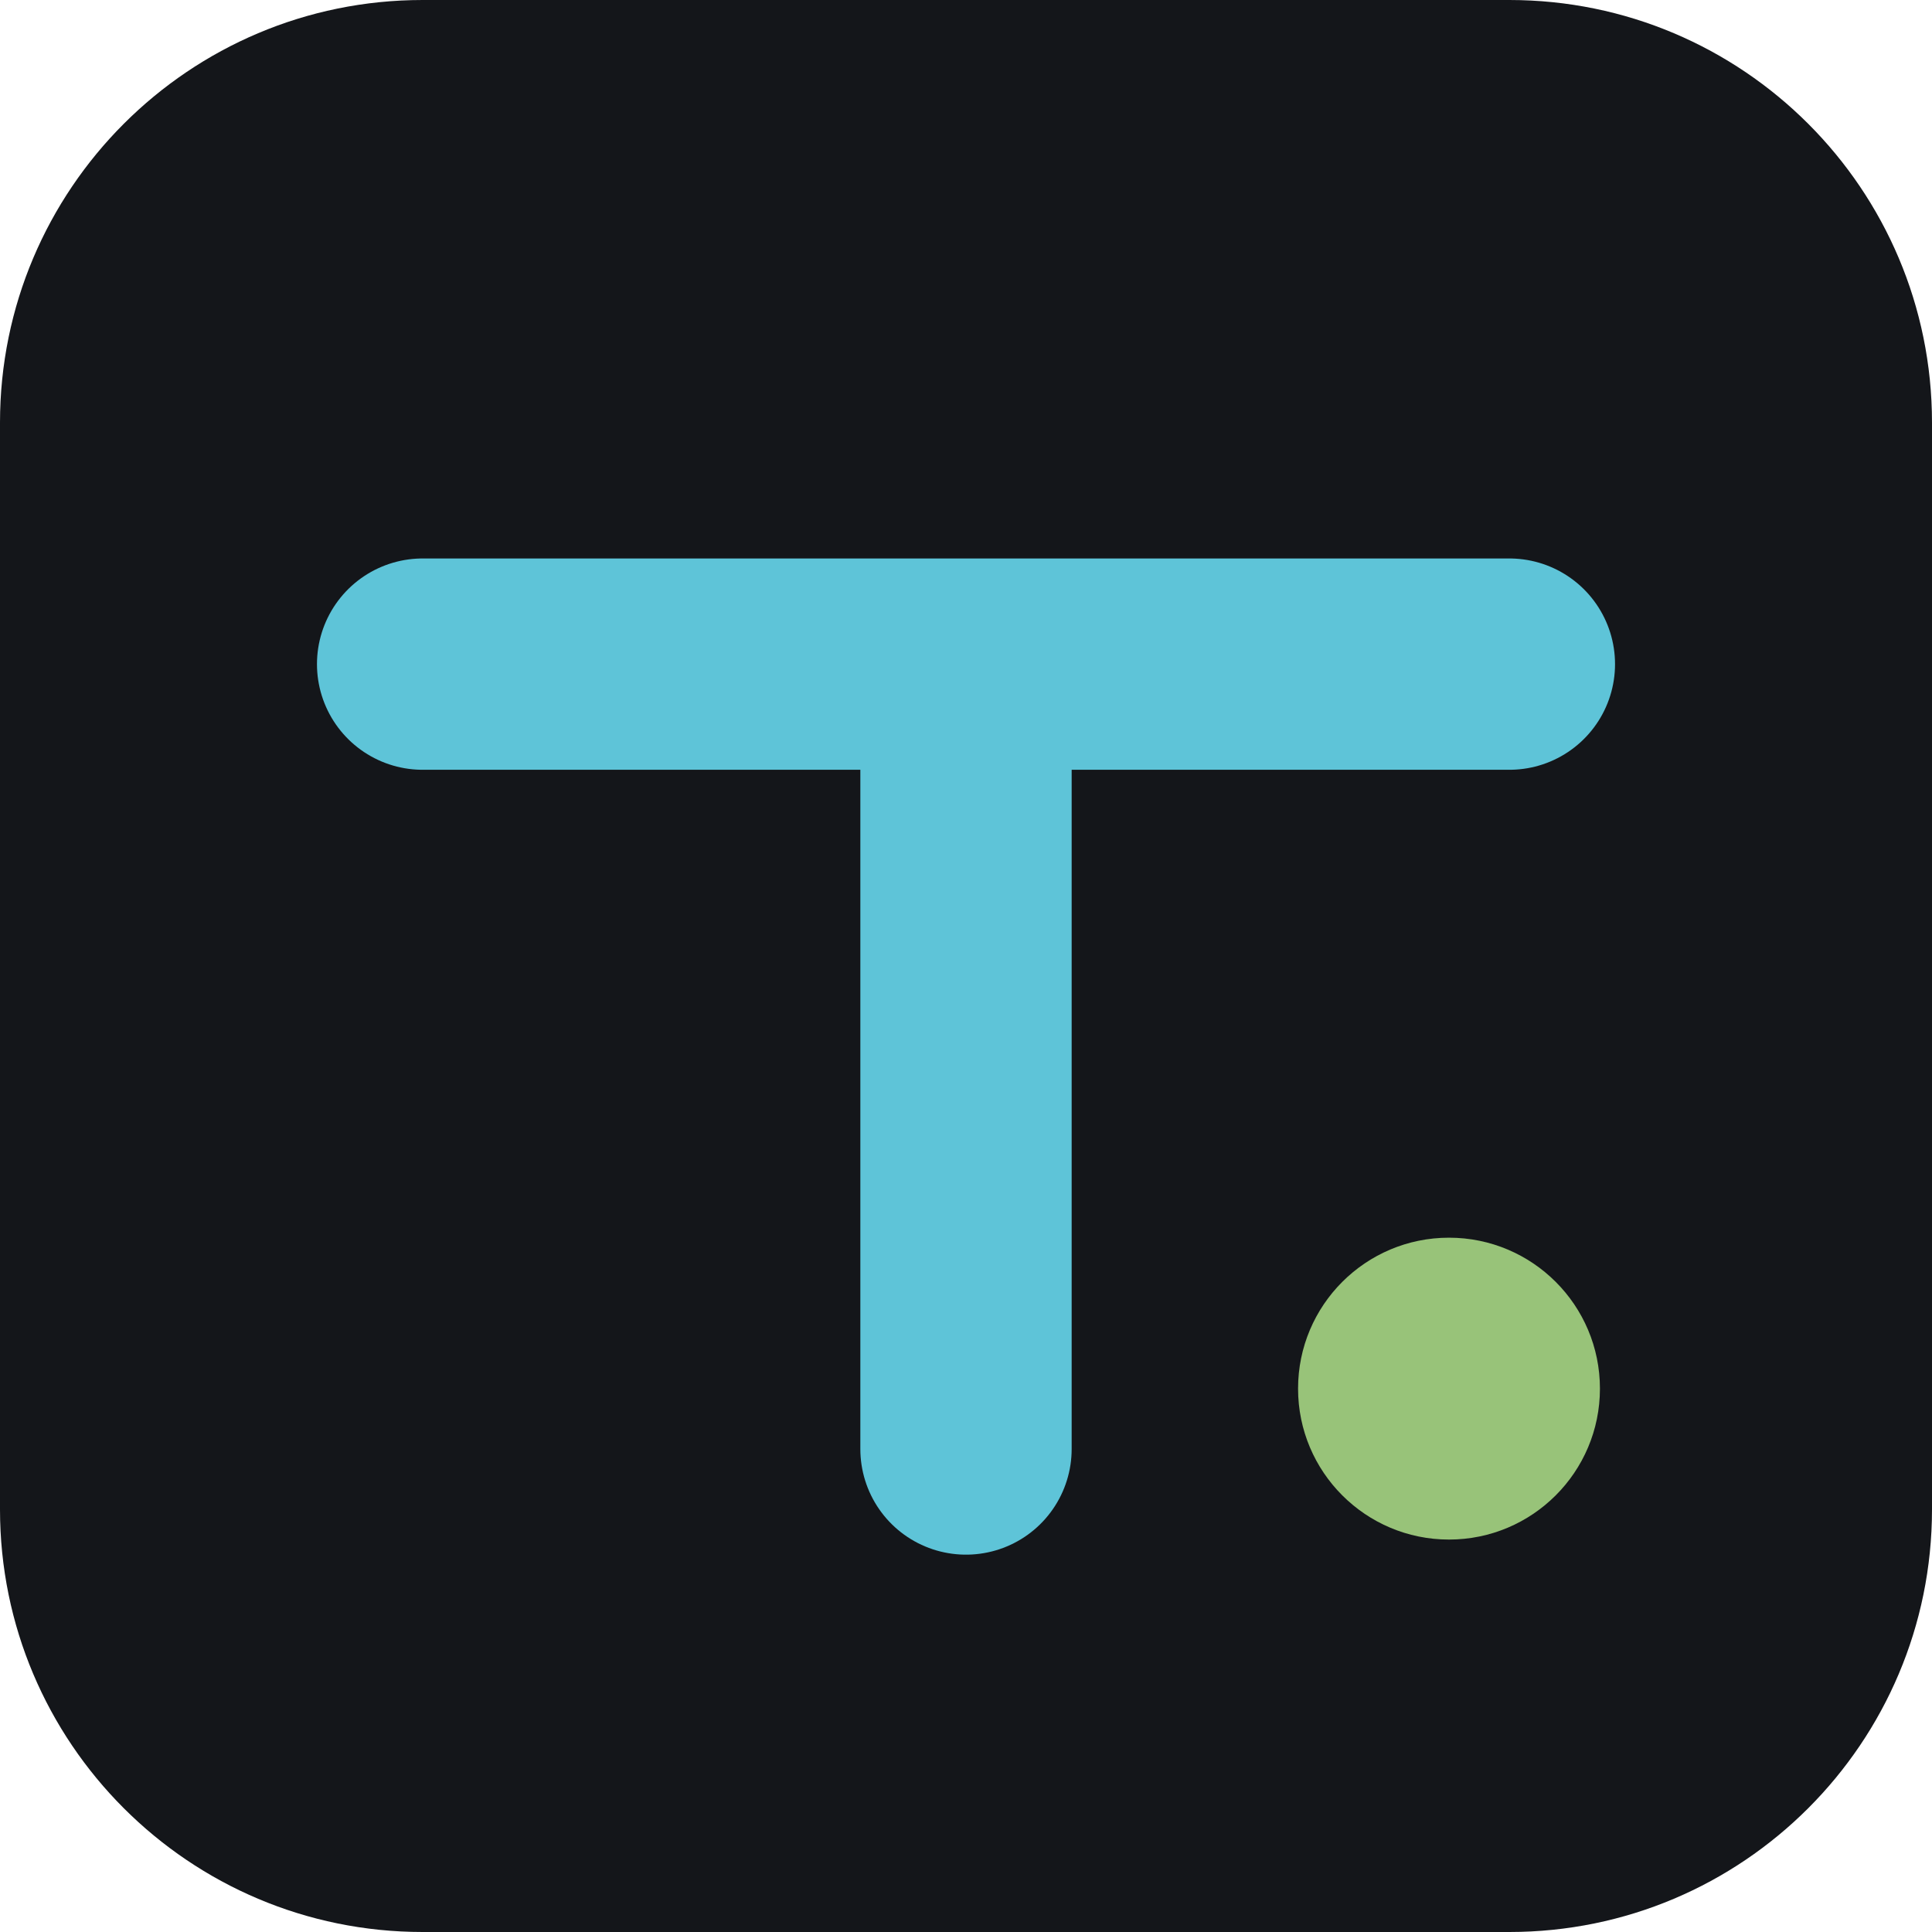
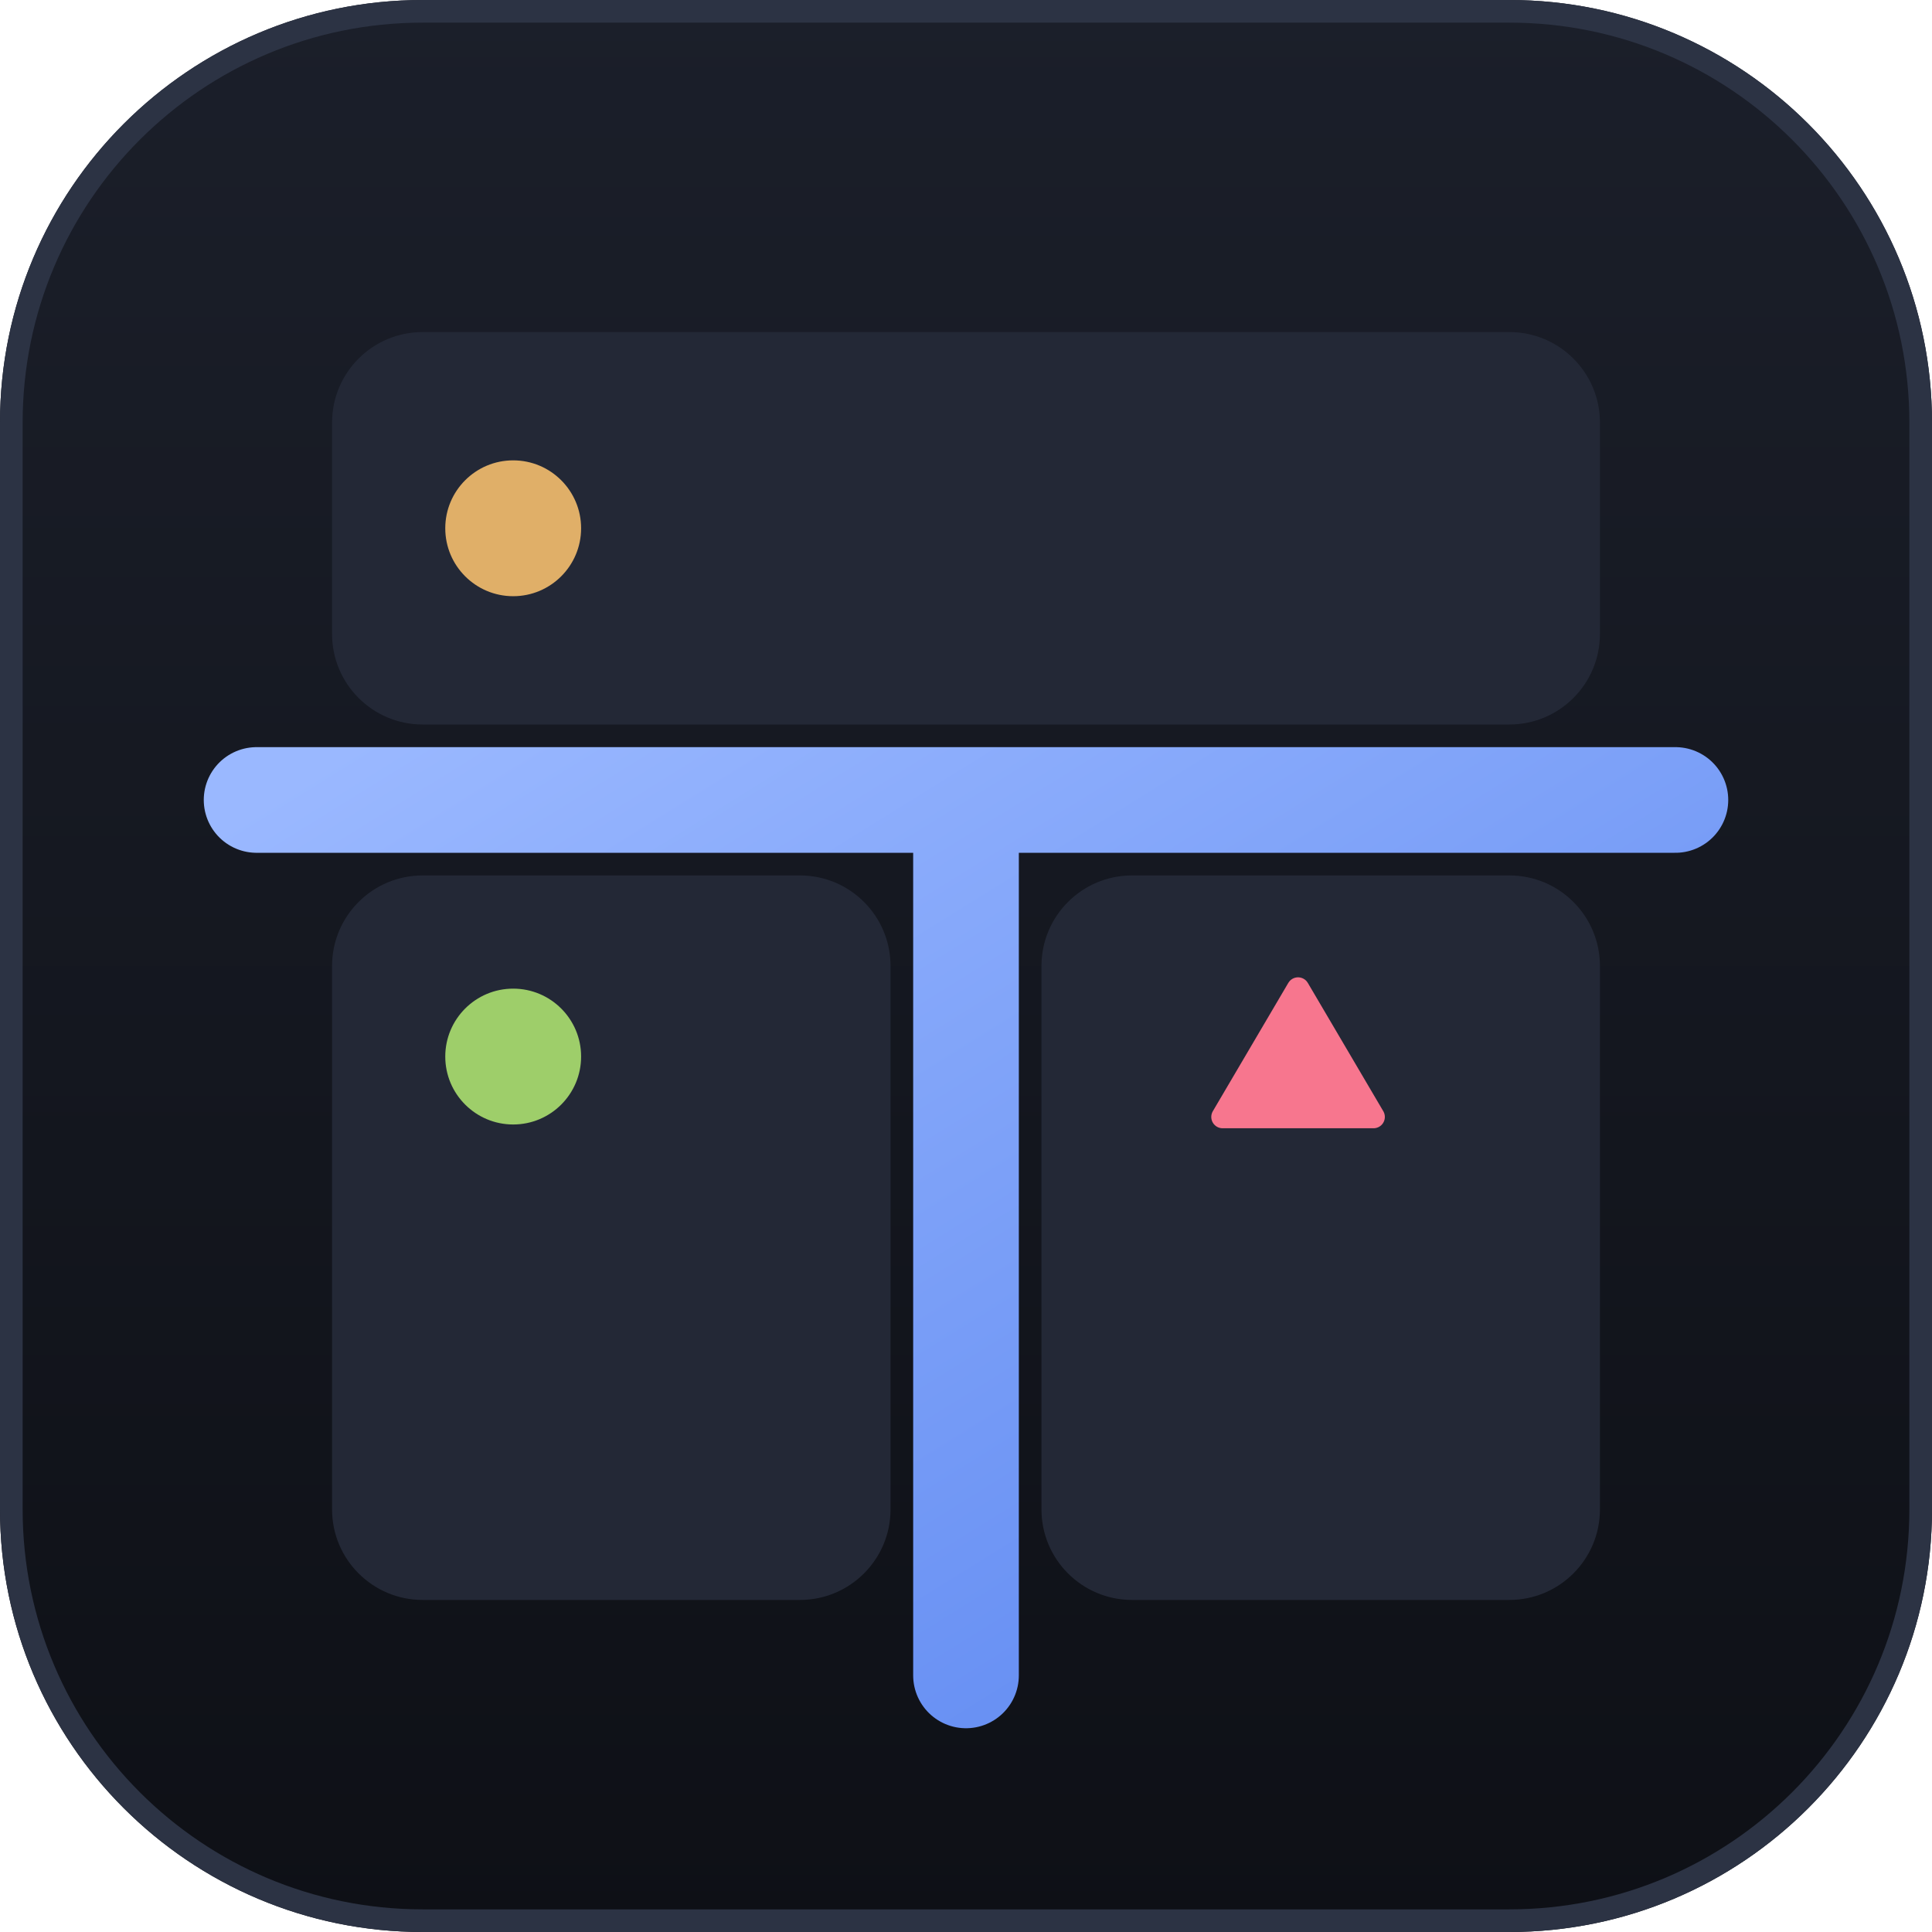
- <svg xmlns="http://www.w3.org/2000/svg" viewBox="0 0 64 64">
-   <rect width="64" height="64" rx="14" fill="#14161a" />
-   <path d="M14 22h36M32 22v26" stroke="#5ec4d8" stroke-width="7" stroke-linecap="round" />
-   <circle cx="48" cy="46" r="5" fill="#98c379" />
+ <svg xmlns="http://www.w3.org/2000/svg" viewBox="0 0 256 256">
+   <defs>
+     <linearGradient id="bg" x1="0" y1="0" x2="0" y2="1">
+       <stop offset="0" stop-color="#1b1f2a" />
+       <stop offset="1" stop-color="#0e1016" />
+     </linearGradient>
+     <linearGradient id="t" x1="0" y1="0" x2="1" y2="1">
+       <stop offset="0" stop-color="#9ab8ff" />
+       <stop offset="1" stop-color="#5b86f0" />
+     </linearGradient>
+   </defs>
+   <rect width="256" height="256" rx="56" fill="url(#bg)" />
+   <rect x="1.5" y="1.5" width="253" height="253" rx="54.5" fill="none" stroke="#2c3344" stroke-width="3" />
+   <rect x="44" y="44" width="168" height="52" rx="12" fill="#232836" />
+   <rect x="44" y="116" width="74" height="96" rx="12" fill="#232836" />
+   <rect x="138" y="116" width="74" height="96" rx="12" fill="#232836" />
+   <path d="M34 106H222M128 106V222" stroke="url(#t)" stroke-width="14" stroke-linecap="round" />
+   <circle cx="68" cy="70" r="9" fill="#e0af68" />
+   <circle cx="68" cy="140" r="9" fill="#9ece6a" />
+   <path d="M162 148l10-17 10 17z" fill="#f7768e" stroke="#f7768e" stroke-width="3" stroke-linejoin="round" />
</svg>
